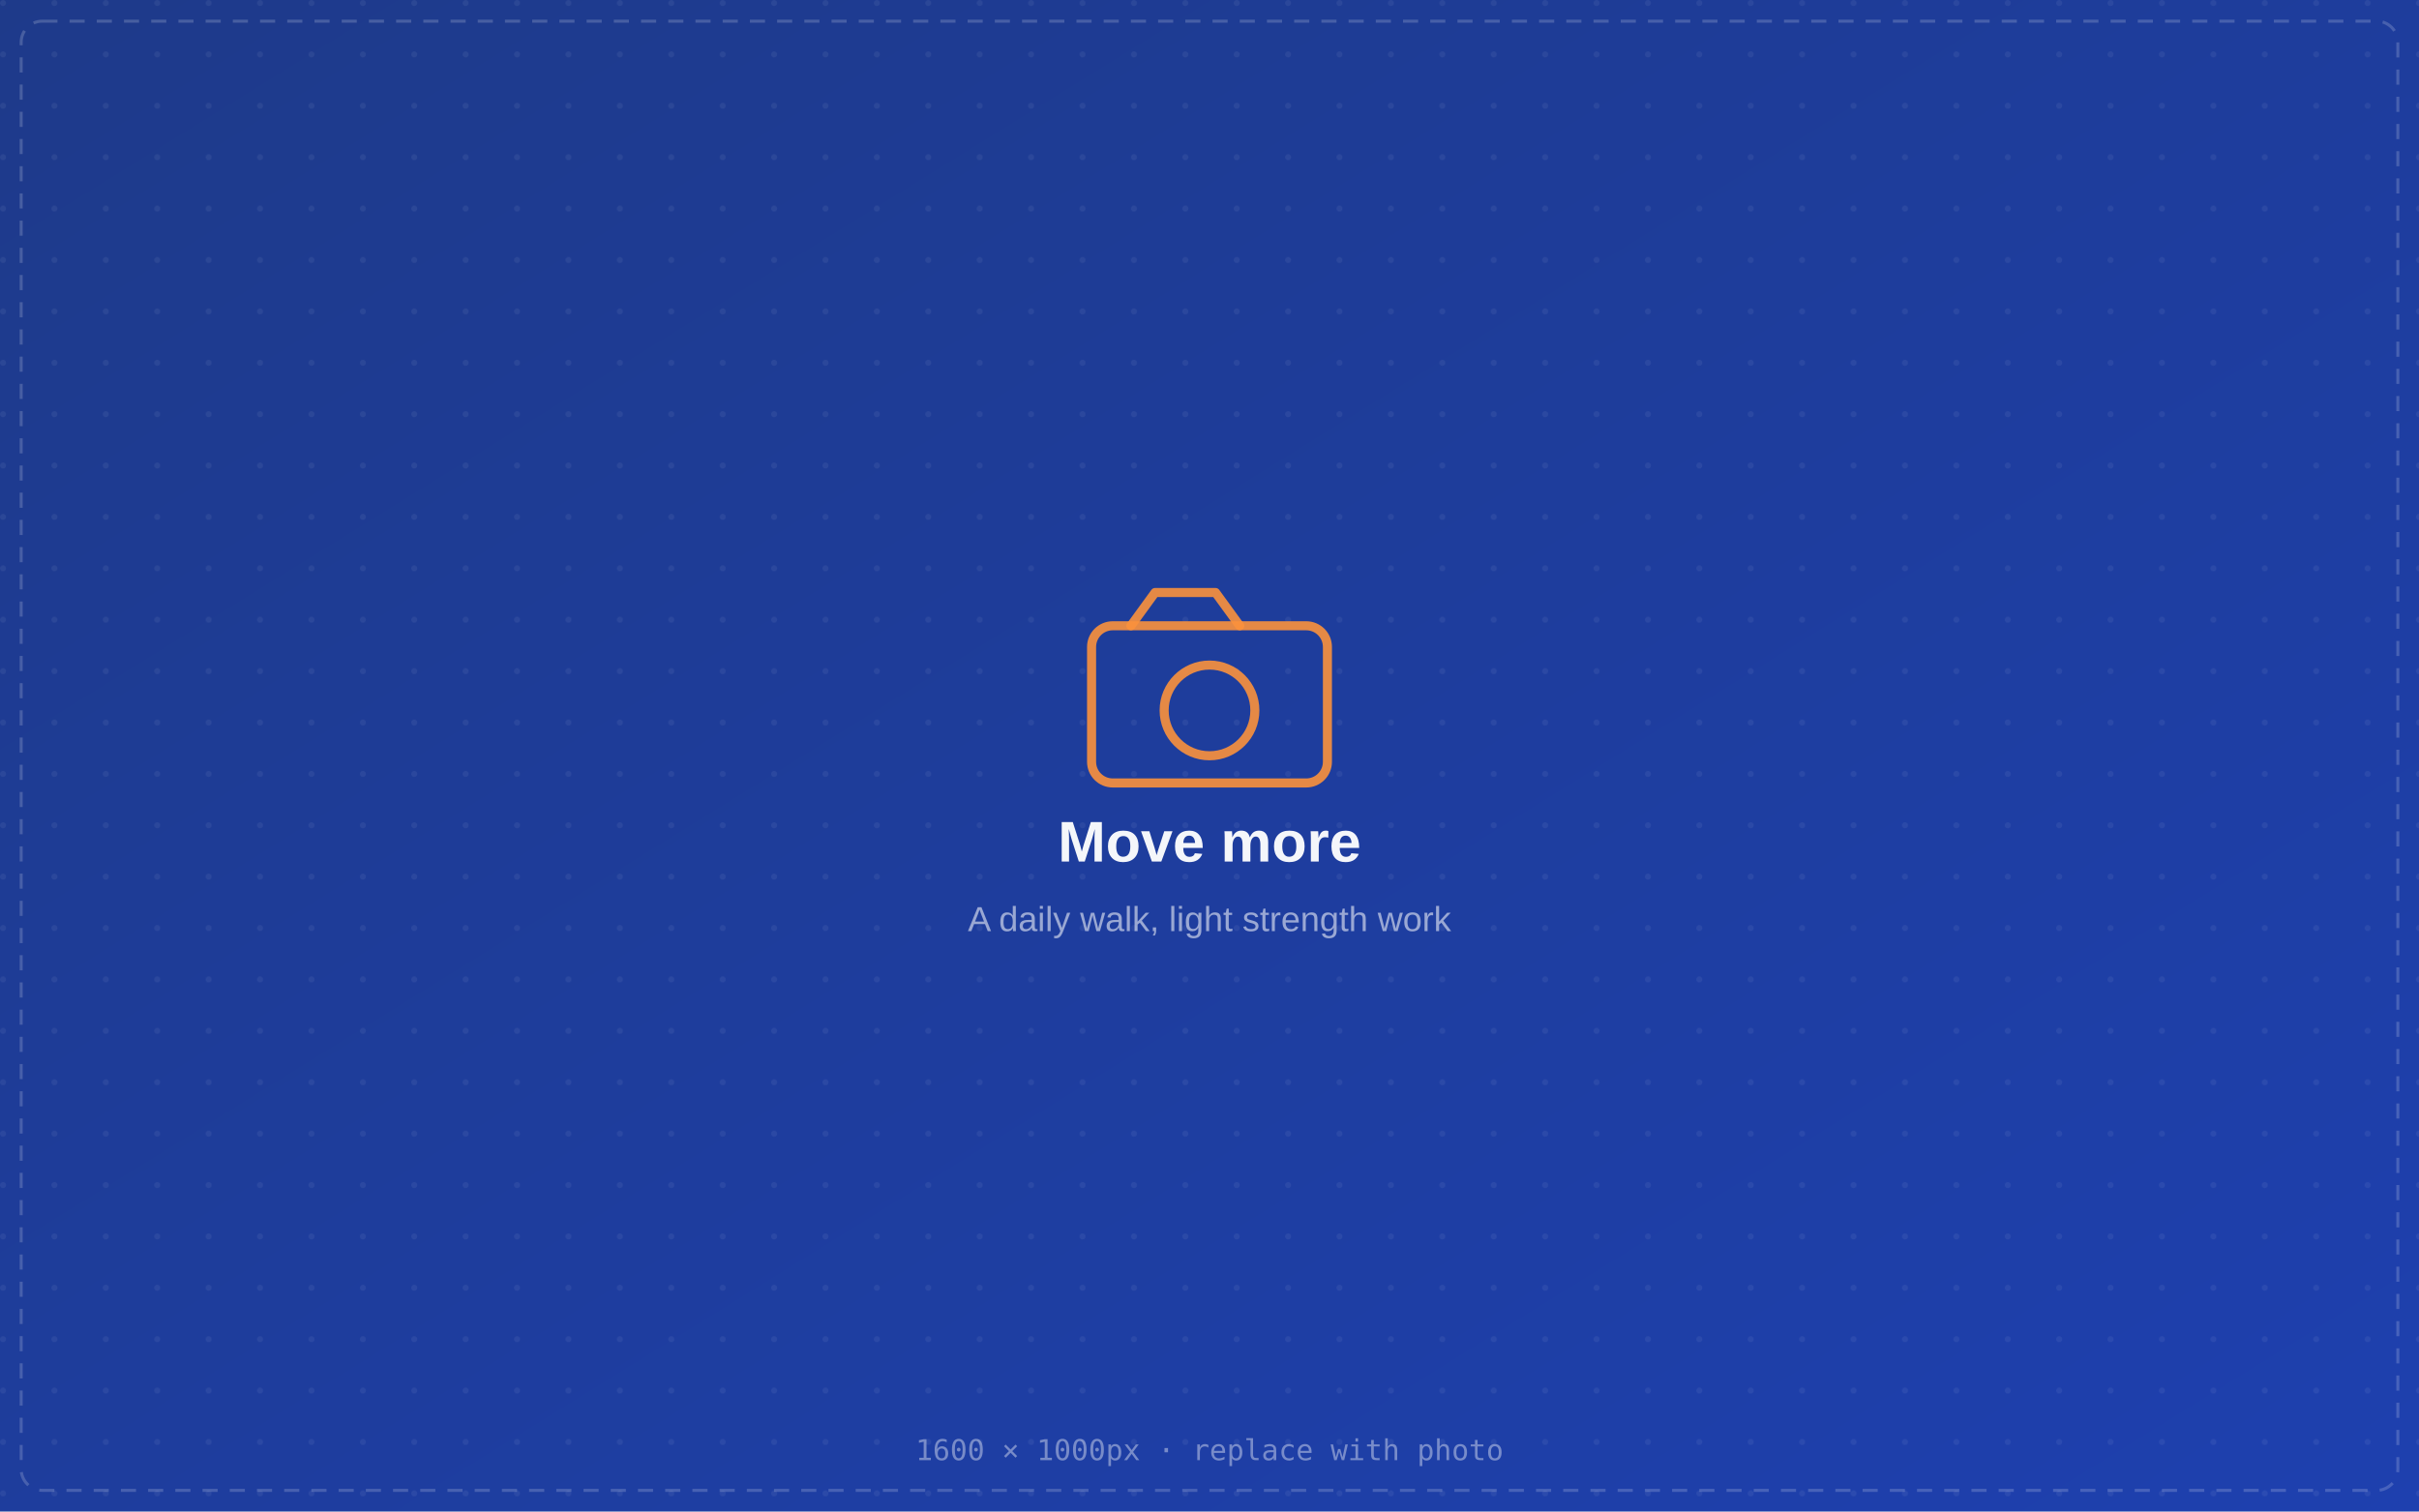
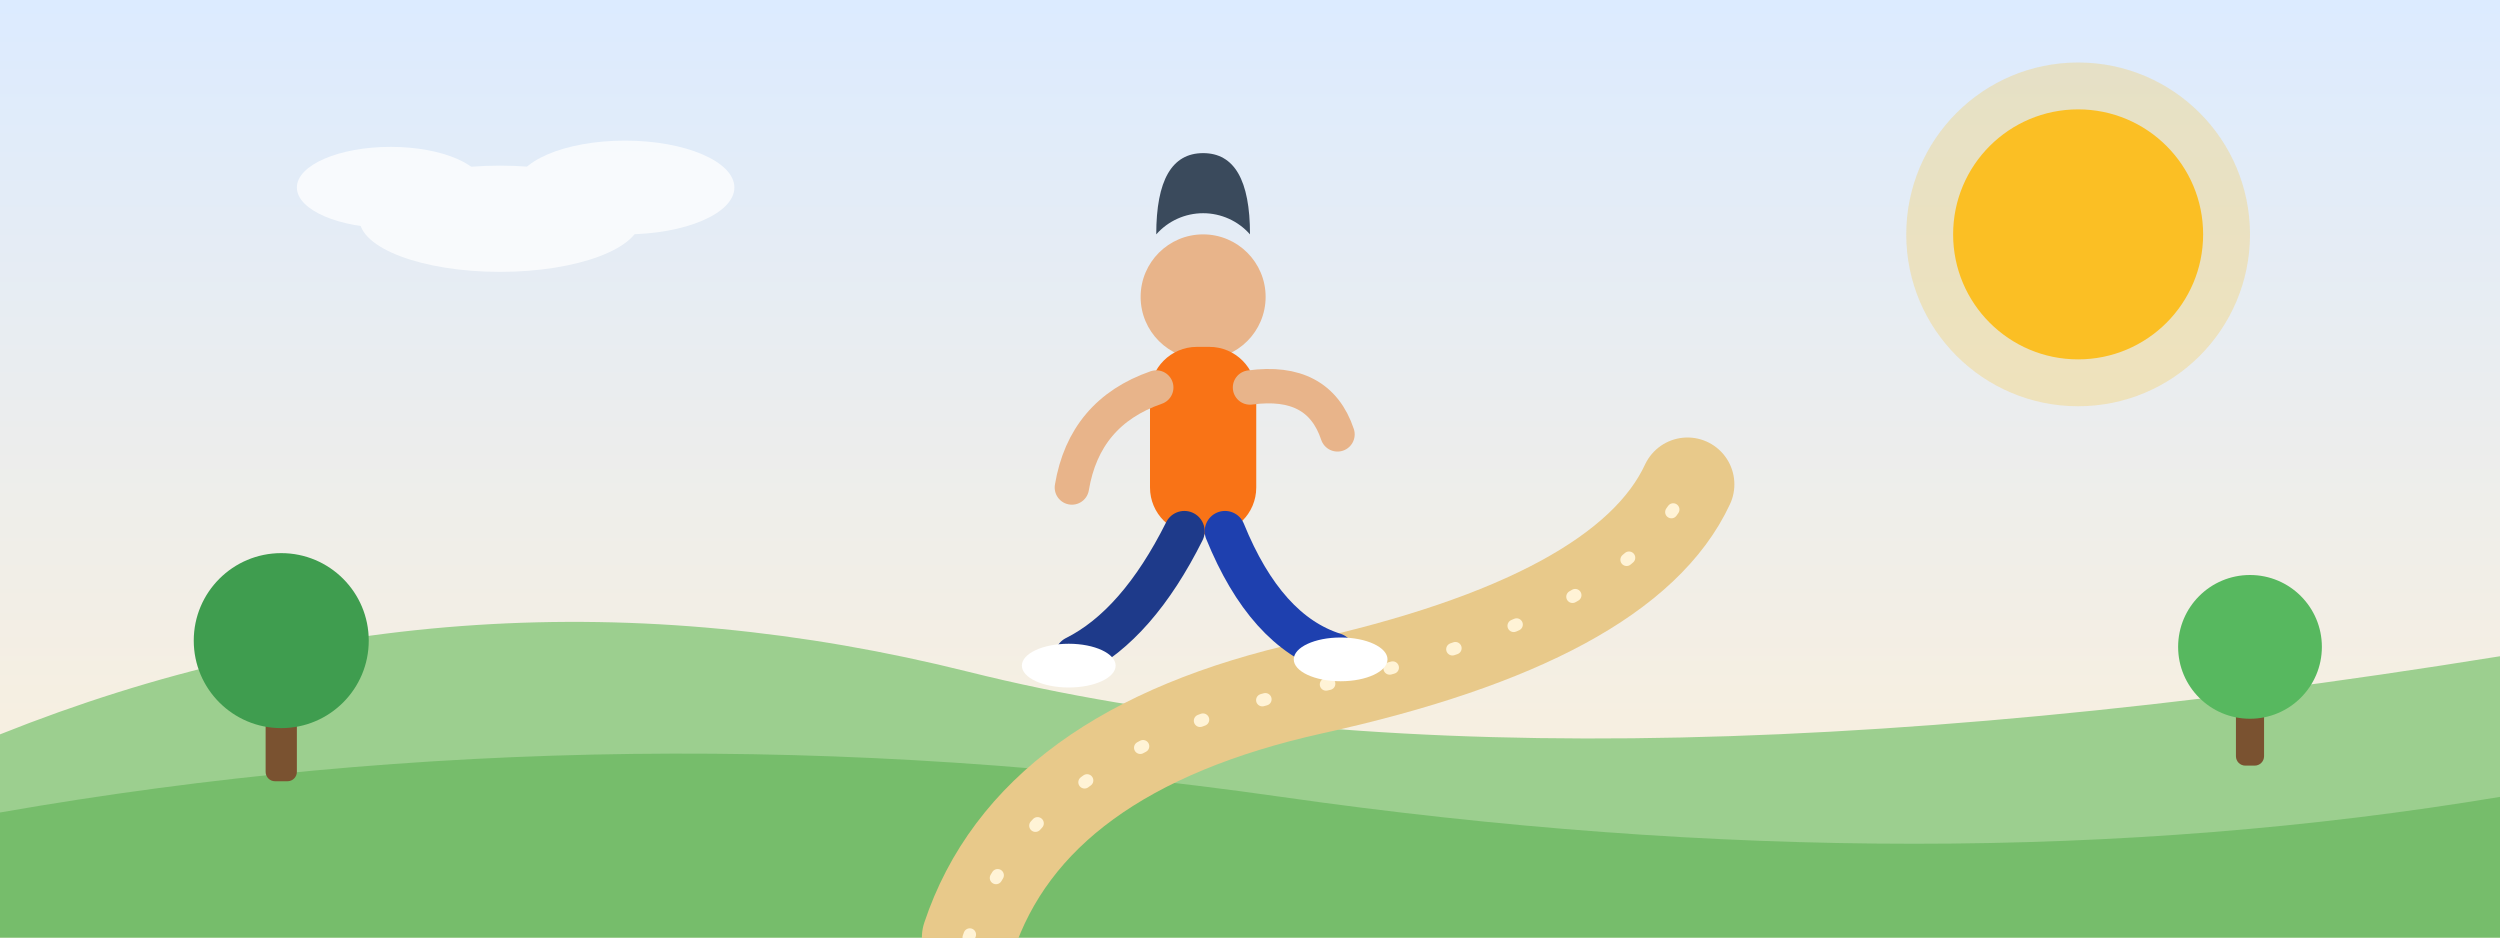
- <svg xmlns="http://www.w3.org/2000/svg" width="1600" height="1000" viewBox="0 0 1600 1000" role="img" aria-label="Move more placeholder">
+ <svg xmlns="http://www.w3.org/2000/svg" width="1600" height="600" viewBox="0 0 1600 600" role="img" aria-label="A person out for a brisk walk on a sunny path">
  <defs>
-     <linearGradient id="bg" x1="0" y1="0" x2="1" y2="1">
-       <stop offset="0" stop-color="#1e3a8a" />
-       <stop offset="1" stop-color="#1e40af" />
+     <linearGradient id="sky" x1="0" y1="0" x2="0" y2="1">
+       <stop offset="0" stop-color="#dcebff" />
+       <stop offset="1" stop-color="#fef0d8" />
    </linearGradient>
-     <pattern id="dots" width="34" height="34" patternUnits="userSpaceOnUse">
-       <circle cx="2" cy="2" r="2" fill="#ffffff" opacity="0.06" />
-     </pattern>
  </defs>
-   <rect width="1600" height="1000" fill="url(#bg)" />
-   <rect width="1600" height="1000" fill="url(#dots)" />
-   <rect x="14" y="14" width="1572" height="972" fill="none" stroke="#ffffff" stroke-opacity="0.18" stroke-width="2" stroke-dasharray="10 8" rx="14" />
-   <g transform="translate(800,460)" fill="none" stroke="#fb923c" stroke-width="6" stroke-linecap="round" stroke-linejoin="round">
-     <rect x="-78" y="-46" width="156" height="104" rx="14" stroke-opacity="0.9" />
-     <circle cx="0" cy="10" r="30" stroke-opacity="0.9" />
-     <path d="M -52 -46 l 16 -22 l 40 0 l 16 22" stroke-opacity="0.9" />
+   <rect width="1600" height="600" fill="url(#sky)" />
+   <circle cx="1330" cy="150" r="80" fill="#fbbf24" />
+   <circle cx="1330" cy="150" r="110" fill="#fbbf24" opacity="0.25" />
+   <g fill="#ffffff" opacity="0.75">
+     <ellipse cx="320" cy="140" rx="90" ry="34" />
+     <ellipse cx="400" cy="120" rx="70" ry="30" />
+     <ellipse cx="250" cy="120" rx="60" ry="26" />
  </g>
-   <text x="50%" y="570" text-anchor="middle" font-family="Poppins, Arial, sans-serif" font-size="38" font-weight="600" fill="#ffffff" opacity="0.95">Move more</text>
-   <text x="50%" y="616" text-anchor="middle" font-family="Arial, sans-serif" font-size="23" fill="#ffffff" opacity="0.55">A daily walk, light strength work</text>
-   <text x="50%" y="966" text-anchor="middle" font-family="monospace" font-size="19" fill="#ffffff" opacity="0.40">1600 × 1000px · replace with photo</text>
+   <path d="M0 470 q300 -120 620 -40 q360 90 980 -10 l0 180 -1600 0 z" fill="#9ccf8f" />
+   <path d="M0 520 q400 -70 820 -10 q420 60 780 0 l0 90 -1600 0 z" fill="#76bd6b" />
+   <path d="M620 600 q40 -120 220 -160 q200 -44 240 -130" fill="none" stroke="#e8c98a" stroke-width="60" stroke-linecap="round" />
+   <path d="M620 600 q40 -120 220 -160 q200 -44 240 -130" fill="none" stroke="#fff3d6" stroke-width="8" stroke-dasharray="2 40" stroke-linecap="round" />
+   <g transform="translate(180,430)">
+     <rect x="-10" y="0" width="20" height="70" rx="6" fill="#7a5230" />
+     <circle cx="0" cy="-20" r="56" fill="#3f9d4f" />
+   </g>
+   <g transform="translate(1440,430)">
+     <rect x="-9" y="0" width="18" height="60" rx="6" fill="#7a5230" />
+     <circle cx="0" cy="-16" r="46" fill="#57b85f" />
+   </g>
+   <g transform="translate(770,300)">
+     <circle cx="0" cy="-110" r="40" fill="#e8b48a" />
+     <path d="M-30 -150 a40 40 0 0 1 60 0 q0 -52 -30 -52 q-30 0 -30 52z" fill="#3a4a5c" />
+     <rect x="-34" y="-78" width="68" height="120" rx="30" fill="#f97316" />
+     <path d="M-30 -52 q-46 16 -54 64" stroke="#e8b48a" stroke-width="22" fill="none" stroke-linecap="round" />
+     <path d="M30 -52 q44 -6 56 30" stroke="#e8b48a" stroke-width="22" fill="none" stroke-linecap="round" />
+     <path d="M-12 40 q-30 60 -70 80" stroke="#1e3a8a" stroke-width="26" fill="none" stroke-linecap="round" />
+     <path d="M14 40 q26 64 70 78" stroke="#1e40af" stroke-width="26" fill="none" stroke-linecap="round" />
+     <ellipse cx="-86" cy="126" rx="30" ry="14" fill="#ffffff" />
+     <ellipse cx="88" cy="122" rx="30" ry="14" fill="#ffffff" />
+   </g>
</svg>
